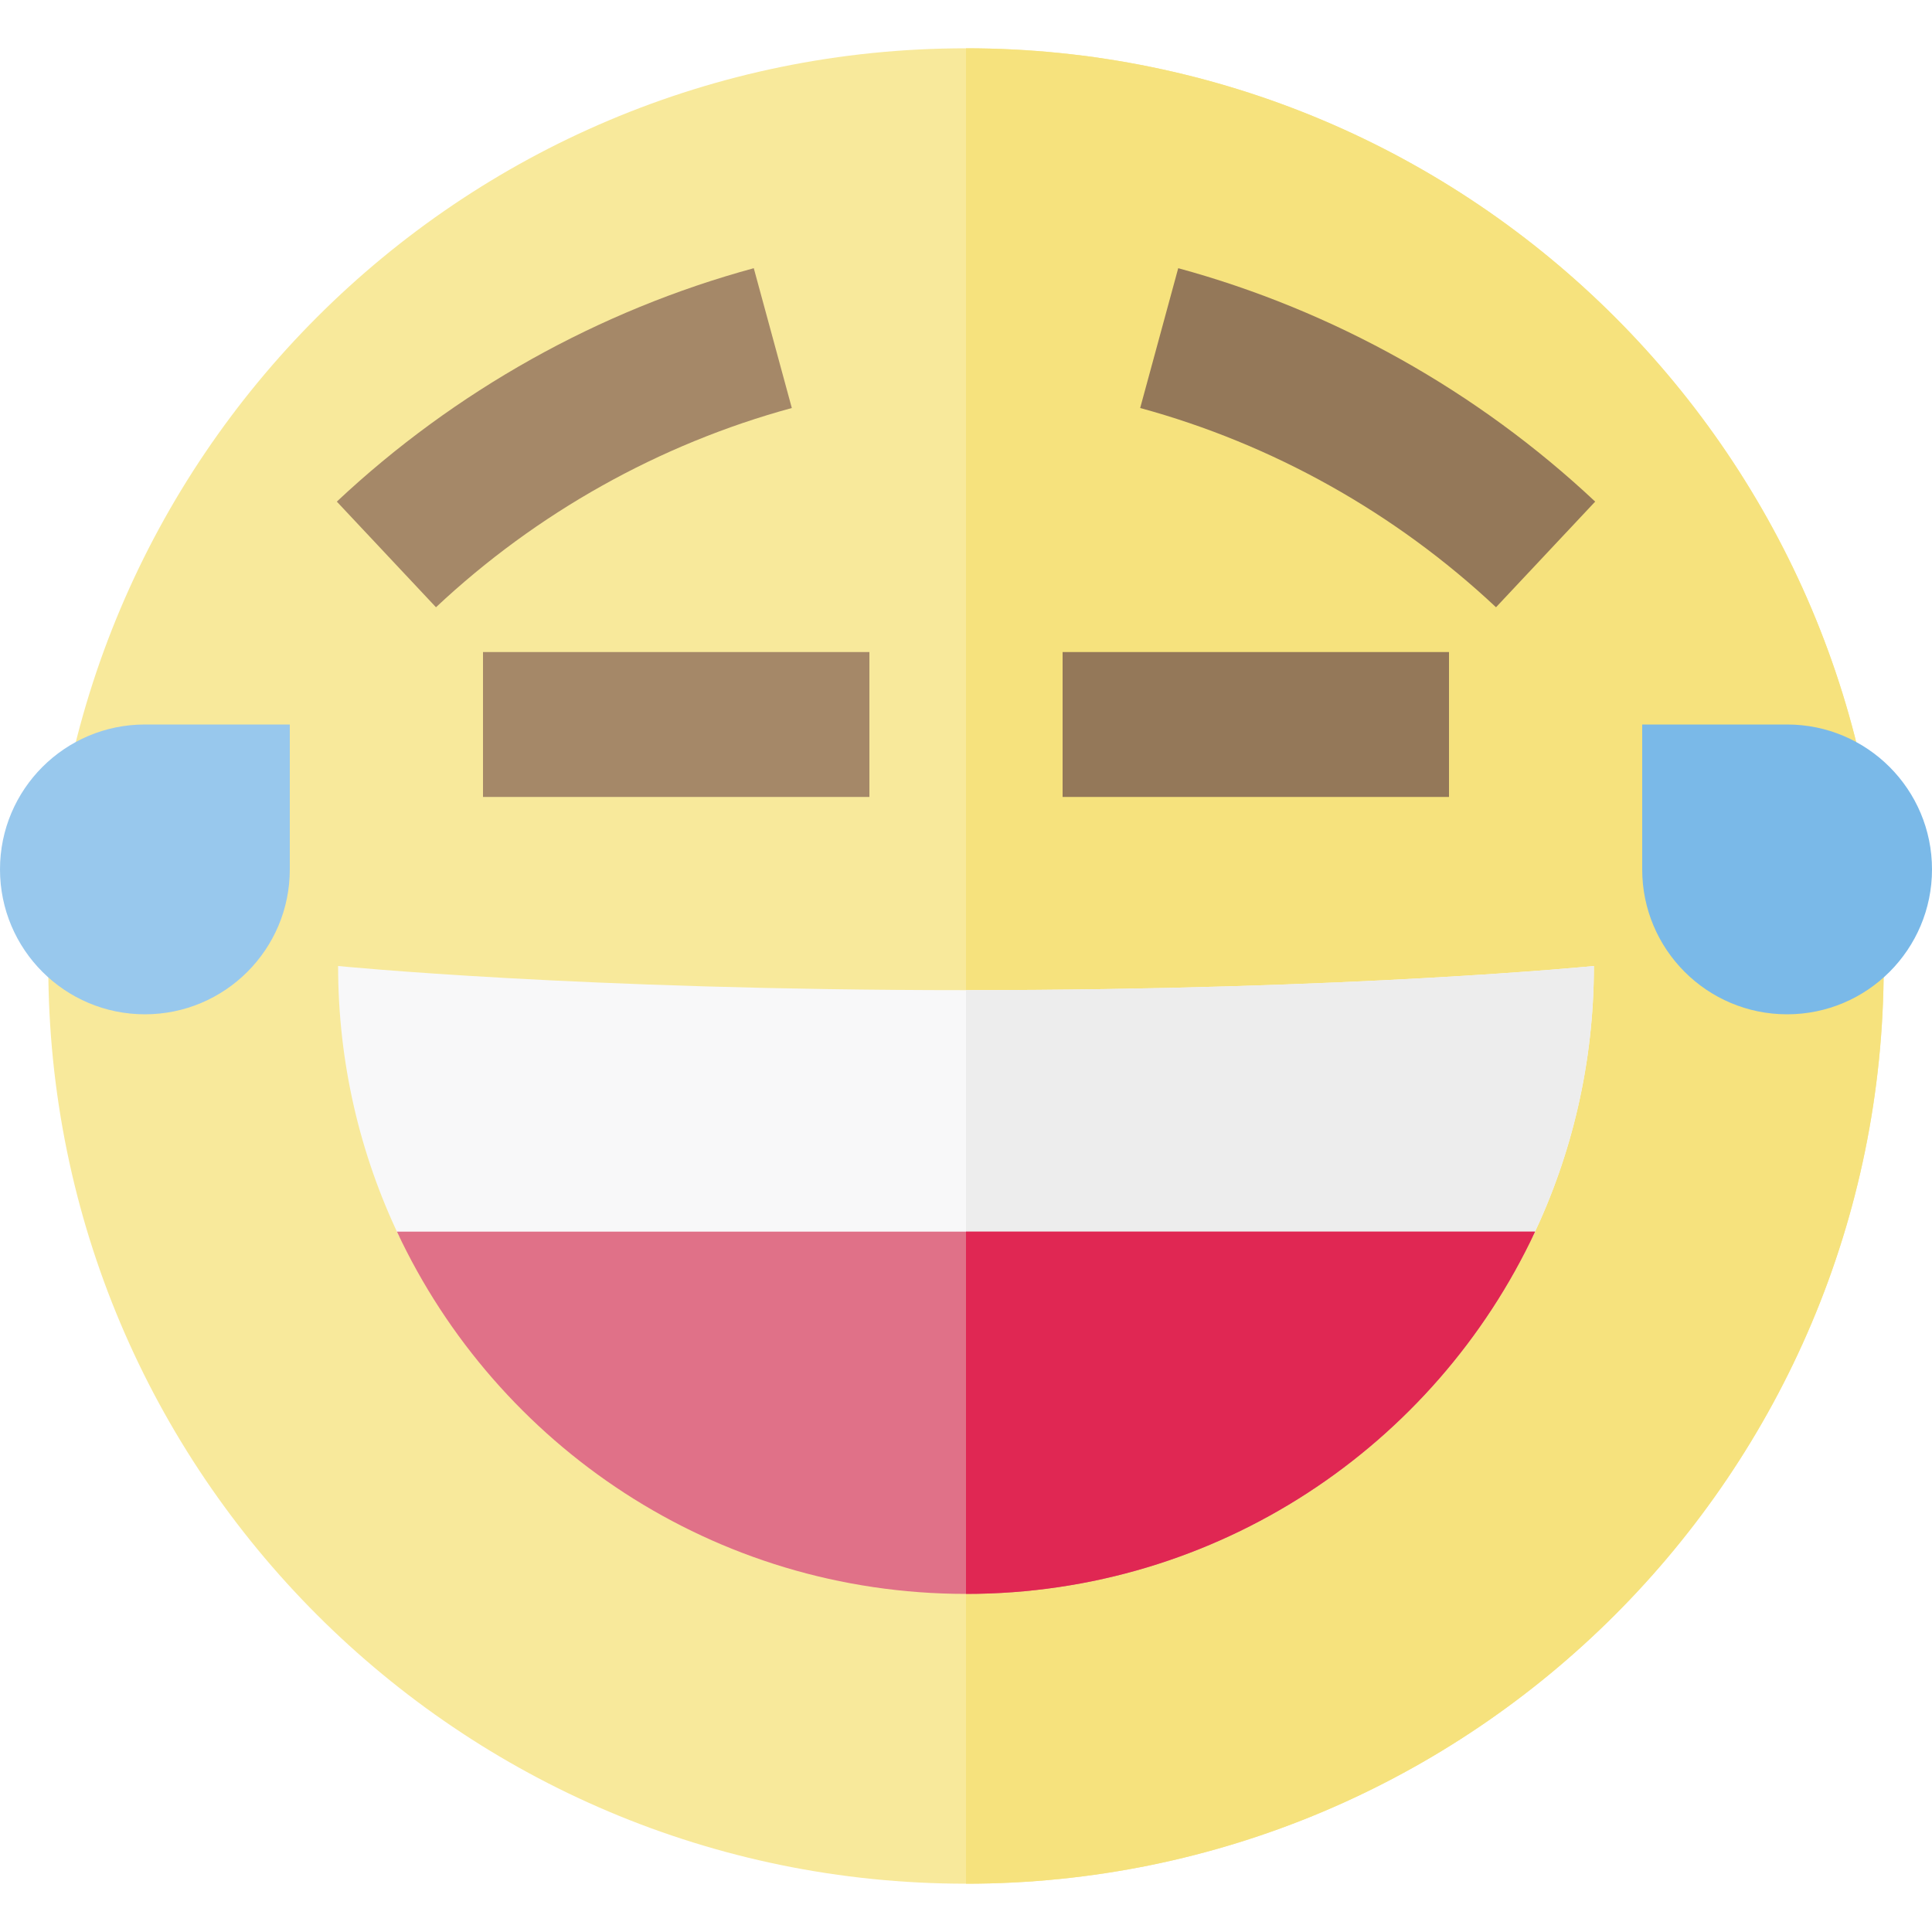
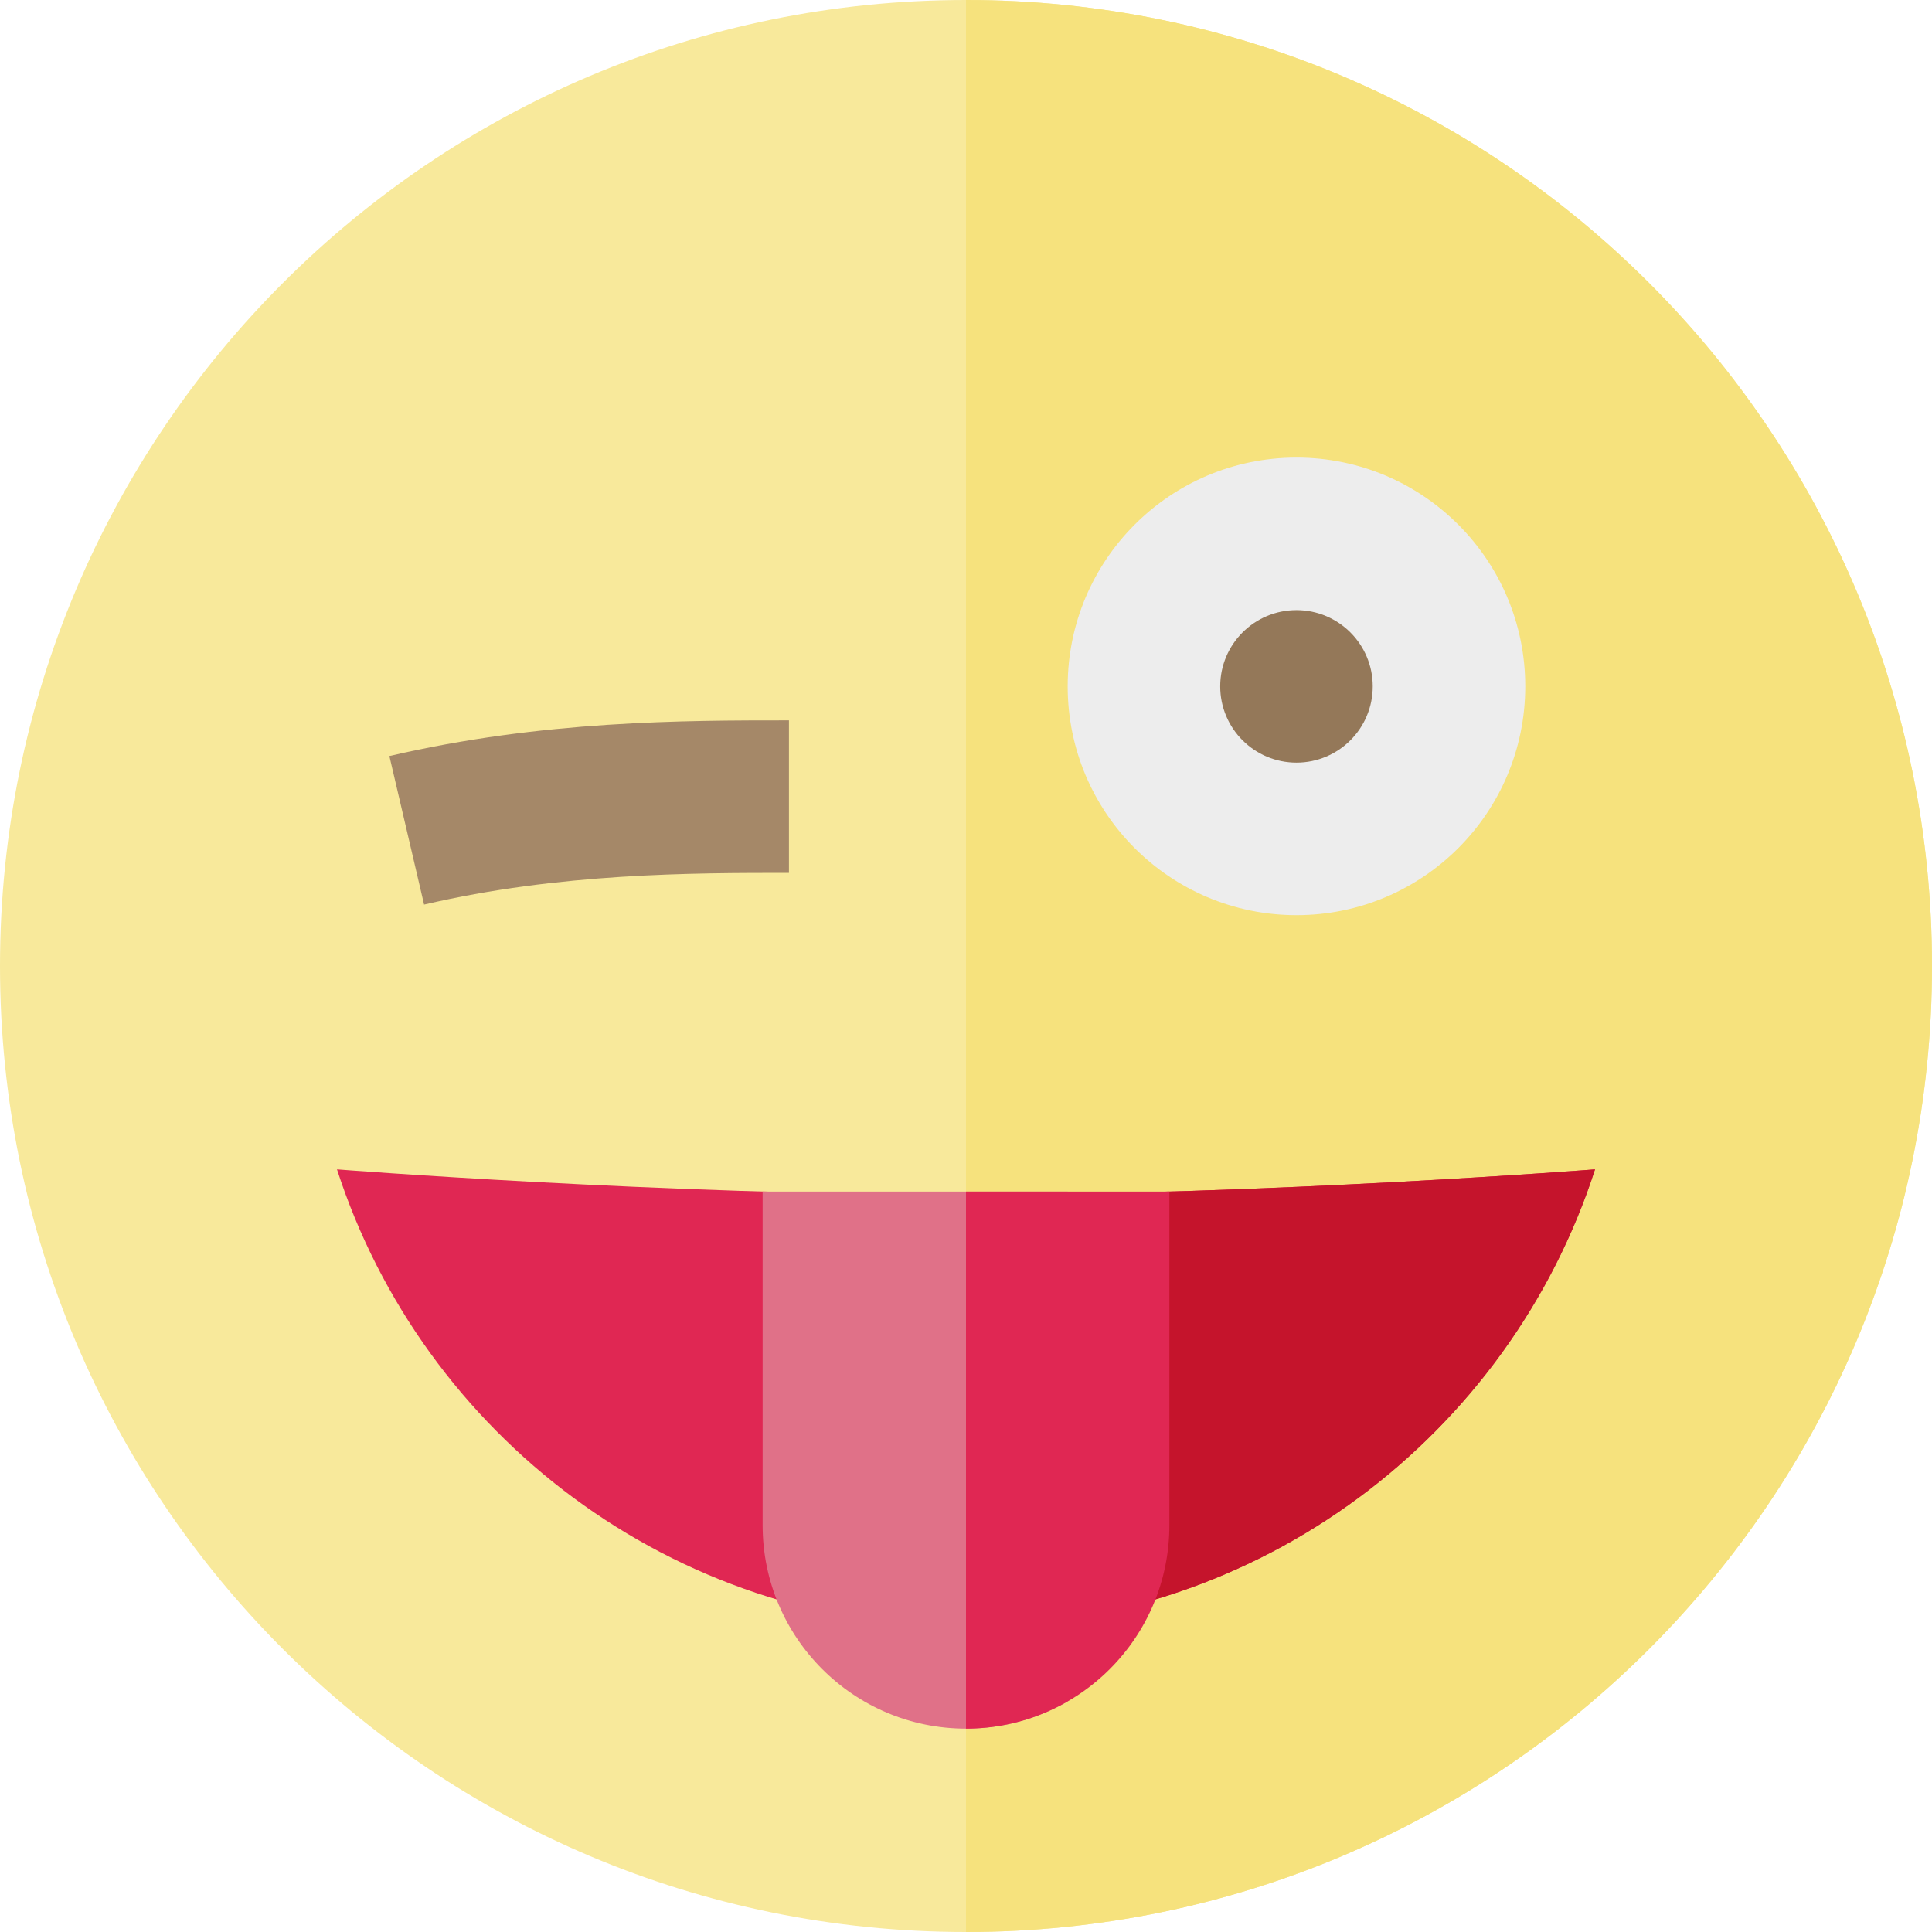
<svg xmlns="http://www.w3.org/2000/svg" version="1.1" id="Layer_1" x="0px" y="0px" viewBox="0 0 512 512" style="enable-background:new 0 0 512 512;" xml:space="preserve">
-   <circle style="fill:#F8E99B;" cx="256" cy="256" r="243.2" />
-   <path style="fill:#F6E27D;" d="M256,12.8v486.4c134.315,0,243.2-108.884,243.2-243.2S390.315,12.8,256,12.8z" />
-   <path style="fill:#A58868;" d="M115.54,160.929L89.26,132.932c31.2-29.288,69.411-50.678,110.5-61.857l10.081,37.052  C174.788,117.664,142.18,135.922,115.54,160.929z" />
-   <path style="fill:#947859;" d="M396.458,160.929c-26.638-25.006-59.247-43.265-94.3-52.803l10.083-37.052  c41.089,11.178,79.299,32.568,110.5,61.857L396.458,160.929z" />
-   <path style="fill:#98C8ED;" d="M0,230.4c0,21.207,17.193,38.4,38.4,38.4s38.4-17.193,38.4-38.4V192H38.399  C17.193,192-0.001,209.193,0,230.4z" />
-   <path style="fill:#7AB9E8;" d="M473.6,268.8c21.207,0,38.4-17.193,38.4-38.4c0-21.206-17.193-38.4-38.4-38.399L435.2,192v38.401  C435.2,251.607,452.393,268.801,473.6,268.8z" />
-   <rect x="128" y="172.8" style="fill:#A58868;" width="102.4" height="38.4" />
-   <rect x="281.6" y="172.8" style="fill:#947859;" width="102.4" height="38.4" />
-   <path style="fill:#F8F8F9;" d="M422.4,256c0,0-64,6.4-166.4,6.4S89.6,256,89.6,256c0,25.667,5.816,49.972,16.193,71.68h300.412  C416.585,305.972,422.4,281.667,422.4,256z" />
-   <path style="fill:#EDEDED;" d="M422.4,256c0,0-64,6.4-166.4,6.4v65.28h150.207C416.585,305.972,422.4,281.667,422.4,256z" />
-   <path style="fill:#E07188;" d="M105.197,326.4c26.518,56.708,84.068,96,150.803,96s124.285-39.292,150.803-96H105.197z" />
-   <path style="fill:#E02753;" d="M256,326.4v96c66.737,0,124.285-39.292,150.803-96H256z" />
+   <circle style="fill:#F8E99B;" cx="256" cy="256" r="256" />
+   <path style="fill:#F6E27D;" d="M256,0v512c141.385,0,256-114.615,256-256S397.385,0,256,0z" />
+   <path style="fill:#E02753;" d="M89.304,309.895C112.038,380.258,178.07,431.158,256,431.158c77.932,0,143.964-50.9,166.696-121.263  c0,0-85.854,6.737-166.696,6.737S89.304,309.895,89.304,309.895z" />
+   <path style="fill:#C5142C;" d="M256,316.632v114.526c77.932,0,143.964-50.9,166.696-121.263  C422.696,309.895,336.842,316.632,256,316.632z" />
+   <path style="fill:#E07188;" d="M202.105,315.772v88.439c0,29.766,24.129,53.895,53.895,53.895c9.82,0,19.018-2.64,26.947-7.227  V315.772H202.105z" />
+   <path style="fill:#A58868;" d="M112.387,239.725l-9.194-39.362c40.501-9.46,78.292-9.46,105.887-9.46v40.421  C183.45,231.324,148.351,231.324,112.387,239.725z" />
+   <circle style="fill:#EDEDED;" cx="343.579" cy="181.895" r="60.632" />
+   <circle style="fill:#947859;" cx="343.579" cy="181.895" r="20.211" />
+   <path style="fill:#E02753;" d="M256,315.772v142.333c29.766,0,53.895-24.129,53.895-53.895v-88.439H256z" />
  <g>
</g>
  <g>
</g>
  <g>
</g>
  <g>
</g>
  <g>
</g>
  <g>
</g>
  <g>
</g>
  <g>
</g>
  <g>
</g>
  <g>
</g>
  <g>
</g>
  <g>
</g>
  <g>
</g>
  <g>
</g>
  <g>
</g>
</svg>
